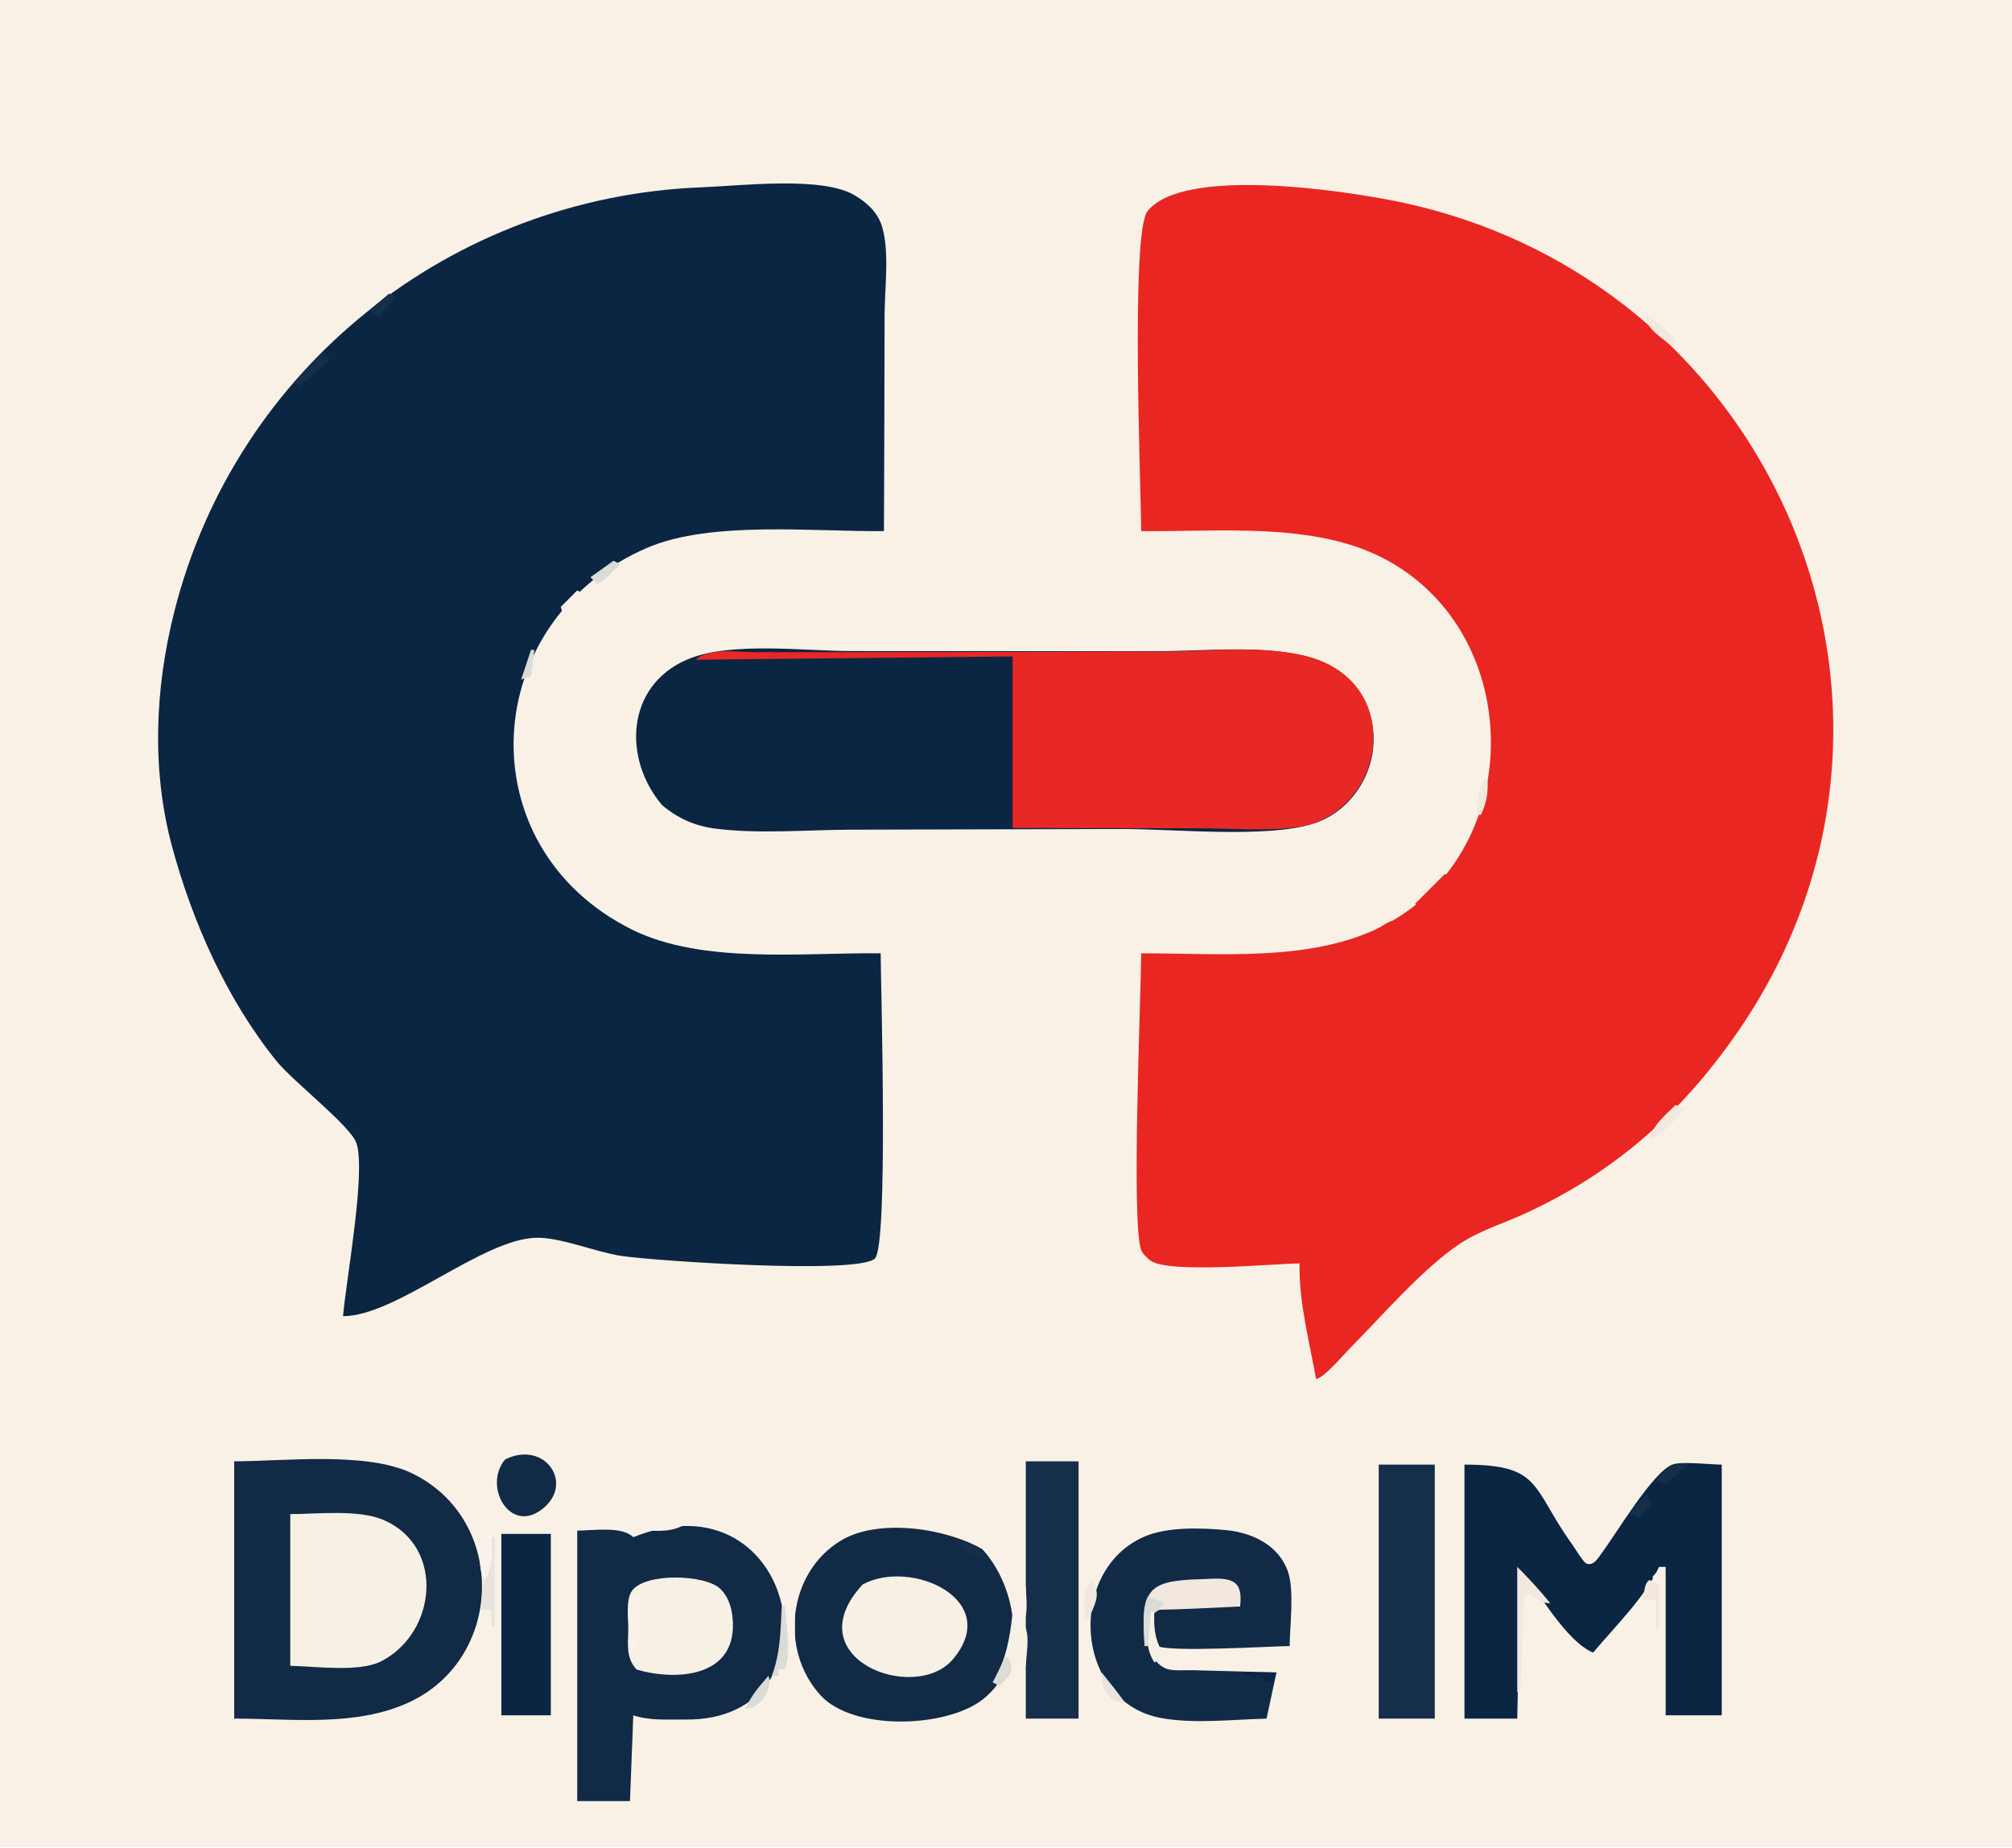
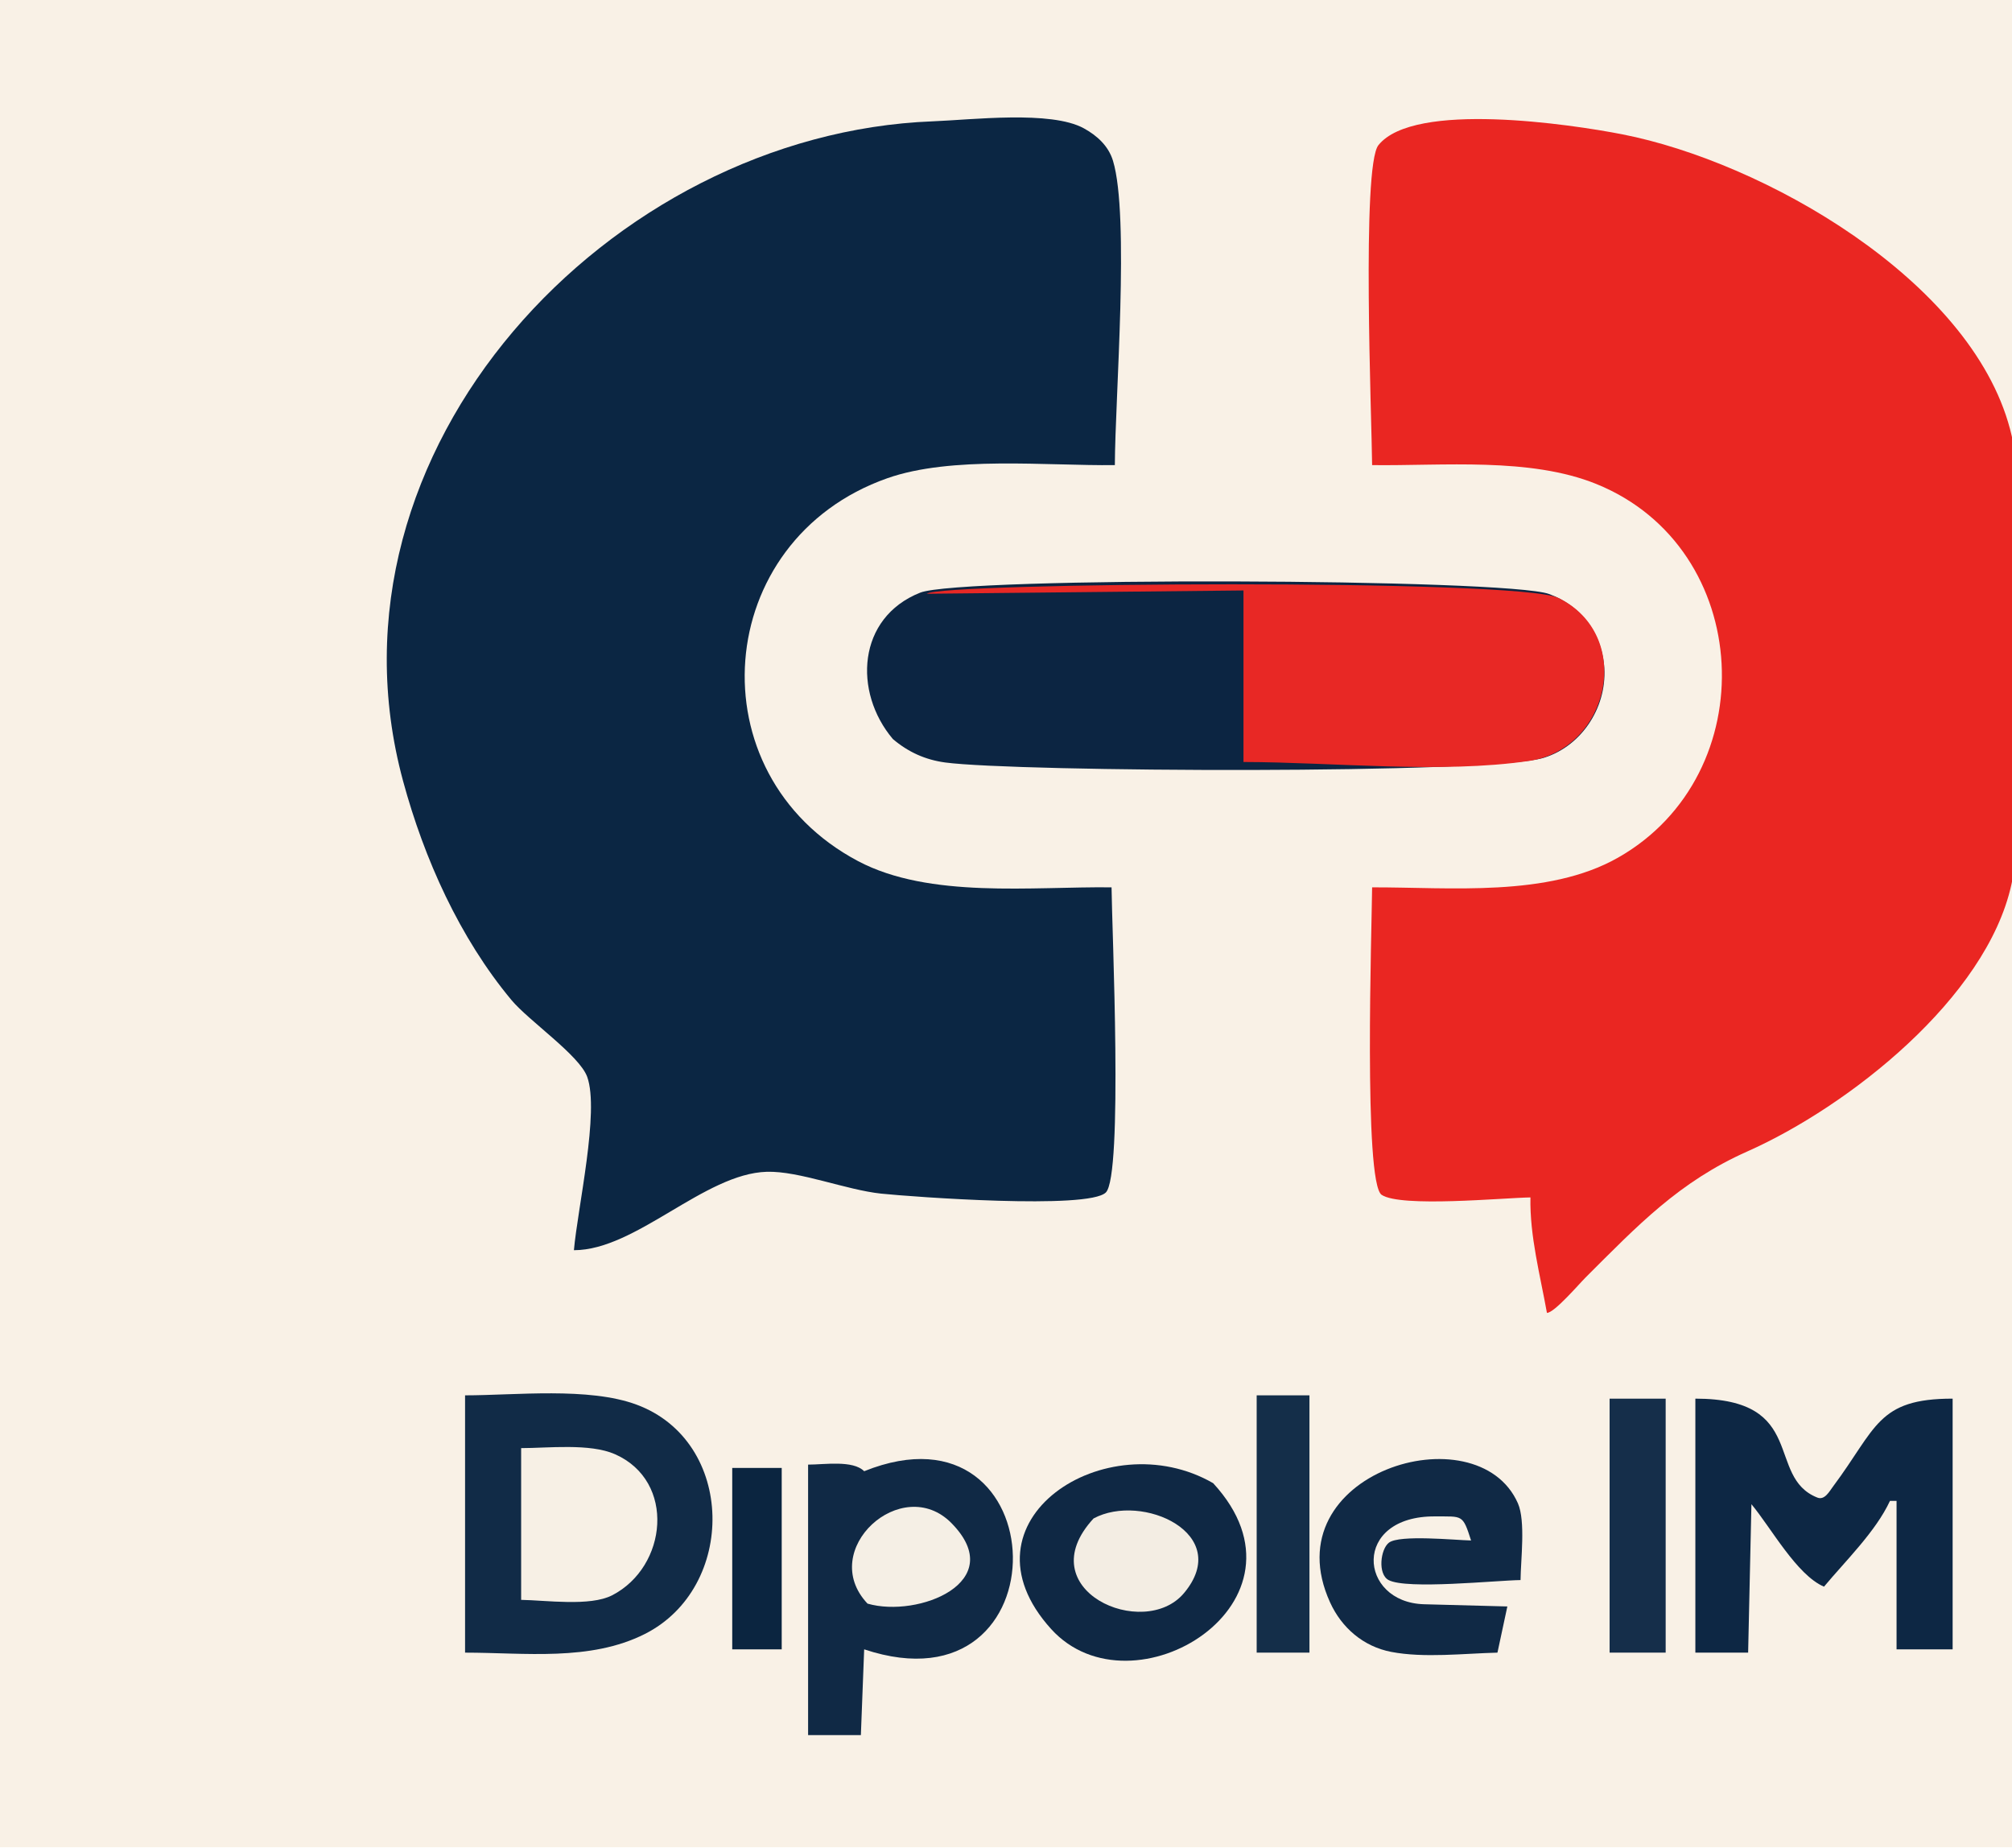
<svg xmlns="http://www.w3.org/2000/svg" version="1.1" width="610" height="560">
-   <path d="M0,560C0,373.33,0,186.67,0,0C203.33,0,406.67,0,610,0c0,186.67,0,373.33,0,560c-203.33,0-406.67,0-610,0Z" fill="#FAF1E6" />
-   <path d="M104,399c1.02-11.54,7.04-44.16,4.03-52.55c-1.88-5.22-19.27-18.68-24.2-24.79c-15.01-18.59-25.39-41.91-31.62-64.87c-6.32-23.27-5.24-48.15,.64-71.39c18.71-73.96,84.1-125.7,159.92-128.62c11.95-.46,36.49-3.45,46.33,2.41c3.82,2.27,7.02,5.18,8.34,9.56c2.29,7.54,.76,18.93,.75,26.94c-.03,21.77-.11,43.54-.19,65.31c-21.11,.26-52.32-3.25-71.69,5.03c-51.22,21.91-55.37,90.83-4.44,115.9c21.21,10.43,51.82,6.79,75.13,7.07c.09,11.28,2.33,88.54-1.74,92.51c-5.05,4.94-67.11,.7-76.91-.78c-7.79-1.17-18.51-5.72-25.87-5.5C146.01,375.7,120.12,399,104,399Z" fill="#0B2643" />
-   <path d="M394,383c-8.29,.13-39.33,3.12-45.12-.79c-.9-.61-2.49-2.21-2.88-3.21c-3.07-7.89-.11-76.41,0-90c23.53-.05,51.16,2.72,72.77-8.05c44-21.93,44.23-88.51,1.23-111.41c-21.47-11.44-50.3-8.24-74-8.54c-.1-13.5-3.25-90.54,1.91-96.99c10.96-13.71,60.08-6.14,75.76-2.92C538.75,84.71,594.28,216.55,526.16,313.8c-16.88,24.11-36.93,41.71-63.72,54.05c-6.54,3.01-13.91,5.24-19.91,9.24c-11.28,7.54-23.51,21.83-33.23,31.6c-1.8,1.81-8.12,9.31-10.3,9.31c-2.07-11.54-5.23-23.28-5-35Z" fill="#EA2622" />
-   <path d="M200.7,244.04c-11.83-13.97-11-35.95,7.42-44.01c12.97-5.68,35.57-2.65,49.85-2.66c30.65-.01,61.3,.04,91.95,.06c14.59,.01,33.04-2.09,47.07,1.79c10.66,2.94,18.11,10.99,19.31,22.14c1.32,12.3-6.36,24.64-18.16,28.34c-14.25,4.49-42.22,1.58-57.97,1.61c-27.34,.06-54.68,.16-82.01,.21c-13.43,.02-28.33,1.41-41.58-.37c-6.04-.81-11.23-3.16-15.88-7.11Z" fill="#0B2643" />
-   <path d="M211,200c3.72-3.72,12.67-2.29,17.66-2.29c41.3,.02,82.62-.09,123.93-.18c14.81-.03,36.43-2.83,49.87,3.73c23.11,11.29,15.63,45.84-8.94,49.43c-9.47,1.38-20.18,.41-29.8,.4c-18.91-.03-37.81-.06-56.72-.09c0-17.33,0-34.67,0-52c-32,.33-64,.67-96,1Z" fill="#E82825" />
-   <path d="M71,521c0-26,0-52,0-78c14.82,0,40.16-3.06,53.99,3.67c28.9,14.07,27.85,56.25-1.19,69.49C107.61,523.54,88.46,521,71,521Z" fill="#112A46" />
-   <path d="M461,476c-.33,15-.67,30-1,45c-5.33,0-10.67,0-16,0c0-25.67,0-51.33,0-77c23.6,0,20.22,6.92,32.67,24.2c.73,1.01,3.36,5.42,4.33,5.8c2.2,.87,3.64-1.89,4.72-3.33c4.35-5.82,15.27-24.28,21.28-26.67c2.71-1.08,11.67,0,15,0c0,25.33,0,50.67,0,76c-5.67,0-11.33,0-17,0c0-15,0-30,0-45c-.66,0-1.32,0-2,0c-4.31,9.28-13.42,18.12-20,26c-8.25-3.5-16.1-17.92-22-25Z" fill="#0B2643" />
-   <path d="M192,520c-.33,8.67-.67,17.33-1,26c-5.33,0-10.67,0-16,0c0-27.33,0-54.67,0-82c4.96,0,13.58-1.42,17,2c50.29-20.2,64.37,55.95,15.68,55.28c-5.3-.07-10.6,.41-15.68-1.28Zm105.81-50.37c10.8,11.72,14.21,34.63,.09,45.6c-11.11,8.62-39.26,9.59-49.2-1.37c-12.43-13.71-9.81-37.2,6.3-46.86c11.4-6.84,31.83-3.72,42.81,2.63ZM376,487c-2.57-8.05-2.57-7.23-10.85-7.3c-3.57-.03-8.76-.95-12.02,.45c-7.77,3.33-7.77,23.26,.87,25.85c2,.6,5.57,.26,7.74,.33c8.42,.24,16.84,.45,25.26,.67c-1,4.67-2,9.33-3,14c-10.2,.25-22.26,1.69-32.23-.23c-26.13-5.04-28.37-44.75-4.85-54.93c7.05-3.04,17.15-2.69,24.71-1.99c7.97,.74,16.12,4.54,18.88,12.68c1.94,5.7,.54,16.28,.49,22.47c-5.94,.08-36.39,1.93-40,0c-1.9-1.01-2.26-6.02-2.11-7.85c.56-6.91,21.77-4.27,27.11-4.15Z" fill="#112A46" />
-   <path d="M88,459c8.08,0,20.83-1.52,28.46,1.85c18.53,8.19,15.9,34.14-.88,42.77c-6.68,3.44-20.07,1.5-27.58,1.38c0-15.33,0-30.67,0-46Z" fill="#F6F0E5" />
-   <path d="M311,521c0-26,0-52,0-78c5.33,0,10.67,0,16,0c0,26,0,52,0,78c-5.33,0-10.67,0-16,0Zm107,0c0-25.67,0-51.33,0-77c5.67,0,11.33,0,17,0c0,25.67,0,51.33,0,77c-5.67,0-11.33,0-17,0Z" fill="#152E4A" />
-   <path d="M261.55,480.32c14.71-7.93,42.44,4.65,27.43,22.61c-11.49,13.76-48.16-.15-27.43-22.61Z" fill="#F6F0E5" />
-   <path d="M152,520c0-18.33,0-36.67,0-55c5,0,10,0,15,0c0,18.33,0,36.67,0,55c-5,0-10,0-15,0Z" fill="#0B2643" />
-   <path d="M193.02,506.14c-3.16-3.35-2.67-7.39-2.55-11.66c.1-3.4-.84-9.16,1.02-12.05c3.68-5.75,22.51-5.25,27.02-.65c2.7,2.75,3.56,6.48,3.69,10.2c.59,16.4-17.01,17.67-29.18,14.16Z" fill="#F6F0E5" />
-   <path d="M153.13,442.44c12.13-6.07,21.45,7.65,10.86,15.35c-9.6,6.98-17.54-7.31-10.86-15.35Z" fill="#112A46" />
-   <path d="M347,499c-.91-17.11,.35-19.9,17.79-20.29c2.86-.07,7.81-.75,10,1.5c1.62,1.66,1.38,4.7,1.21,6.79c-8.98,.38-18.02,1-27,1c-.33,3.67-.67,7.33-1,11c-.33,0-.66,0-1,0Z" fill="#F2E8DF" />
-   <path d="M311,505c-.99-.66-1.98-1.32-3-2c-1.17,3.32-2.3,5.67-5,8c-.66-.33-1.32-.66-2-1c4.08-6.94,5.09-13.11,6-21c6.26,3.41,4.32,9.76,4,16Z" fill="#F6F0E5" />
-   <path d="M460,475c3.63,3.63,6.79,7.06,10,11c-4.72,0-3.28-3-8-3c-.33,10-.67,20-1,30c-.33,0-.66,0-1,0c0-12.67,0-25.33,0-38Z" fill="#F2E8DF" />
-   <path d="M149,488c-.99,0-1.98,0-3,0c-.28-8.41,2.35-13.84,3-22c.33,0,.66,0,1,0c0,9,0,18,0,27c-.33,0-.66,0-1,0c0-1.65,0-3.3,0-5Z" fill="#E8E3DC" />
-   <path d="M504,516c-.33,0-.66,0-1,0c-.27-11.05,1.43-27.7-2-38c1.05-1.05,1.45-2,3-2c0,13.33,0,26.67,0,40ZM241,501c-.99-.33-1.98-.66-3-1c-.33-5.67-.67-11.33-1-17c2.1-1.05,1.9-1.05,4,0c0,6,0,12,0,18Z" fill="#FAF2EA" />
-   <path d="M234,508c2.62-6.83,2.65-13.79,3-21c.33,0,.66,0,1,0c.44,5.88,1.89,13.34,0,19c-.66,0-1.32,0-2,0c0,.66,0,1.32,0,2c-.66,0-1.32,0-2,0Z" fill="#DBDBD7" />
-   <path d="M191,501c0-5.67,0-11.33,0-17c.99,0,1.98,0,3,0c-.18,4.22,.65,15.17-3,17Z" fill="#FAF2EA" />
-   <path d="M348,487c.33,.17,.33,.17,2,1c-.29,5.57,.08,9.13,3,14c-.99,.66-1.98,1.32-3,2c-3.27-4.9-2.13-11.38-2-17Z" fill="#F6F0E5" />
-   <path d="M147,479c-2.21-2.21-2.26-14,2-14c.18,5.15,.74,9.38-2,14Zm161,17c-.33-4-.67-8-1-12c.66,0,1.32,0,2,0c.33-.99,.66-1.98,1-3c.33,0,.66,0,1,0c.3,6.47,1.05,9.6-3,15Z" fill="#FAF2EA" />
-   <path d="M511,336c-2.59,2.69-7.26,9-11,9c1.65-4.29,4.74-6.88,8-10c.99,.33,1.98,.66,3,1ZM498,485c.88-4.87,.88-4.87,2-6c.99,.33,1.98,.66,3,1c0,4.67,0,9.33,0,14c-.33,0-.66,0-1,0c0-2.97,0-5.94,0-9c-1.32,0-2.64,0-4,0Z" fill="#F2E8DF" />
-   <path d="M429,274c3-3,6-6,9-9c.99,.33,1.98,.66,3,1c-3,3-6,6-9,9c-.99-.33-1.98-.66-3-1Z" fill="#EA2622" />
-   <path d="M349,488c-.33,3.67-.67,7.33-1,11c-.33,0-.66,0-1,0c-.06-4.51-1.02-10.96,1-15c.83,.33,.83,.33,5,2c-.99,.99-1.98,1.98-3,3c-.33-.33-.66-.66-1-1Z" fill="#DBDBD7" />
-   <path d="M89,116c3-3,6-6,9-9c.66,.66,1.32,1.32,2,2c-3,2.67-6,5.33-9,8c-.66-.33-1.32-.66-2-1Z" fill="#152E4A" />
-   <path d="M233,508c1.33,4-2.34,10-7,10c1.67-3.94,4.23-6.79,7-10Z" fill="#DBDBD7" />
-   <path d="M334,507c2.39,2.96,4.74,5.94,7,9c-5.31,0-7-4.11-7-9Z" fill="#E8E3DC" />
-   <path d="M208,462c-4.12,2.35-7.46,2.15-12,2c3.52-4.43,7.1-2.85,12-2Z" fill="#FAF2EA" />
-   <path d="M512,444c-2.44,1.92-4.8,3.8-7,6c-.99-.33-1.98-.66-3-1c3.41-3.9,4.63-5.77,10-5Z" fill="#152E4A" />
-   <path d="M188,171c-4.75,4.88-4.75,4.88-7,6c-.66-.66-1.32-1.32-2-2c2.31-1.65,4.62-3.3,7-5c.66,.33,1.32,.66,2,1ZM305,502c3.41,3.41,1.24,6.19-2,9c-.66-.33-1.32-.66-2-1c1.32-2.64,2.64-5.28,4-8Z" fill="#DBDBD7" />
-   <path d="M331,479c3.05,4.57,.88,7.17-1,12c-.33,0-.66,0-1,0c-.29-8.57-.29-8.57,2-12Z" fill="#F2E8DF" />
-   <path d="M300,473c-2.44-.38-10-3.39-10-6c4.83,.41,6.83,2.46,10,6Z" fill="#152E4A" />
-   <path d="M414,284c7.5-5,7.5-5,10-5c-1.71,5.14-5.03,5.28-10,5Z" fill="#EA2622" />
-   <path d="M499,96c3.82,1.56,6.19,4.04,9,7c-.33,.66-.66,1.32-1,2c-2.78-2.32-8-5.38-8-9Z" fill="#F2E8DF" />
-   <path d="M112,94c1.98-1.65,3.96-3.3,6-5c.66,.33,1.32,.66,2,1c-1.65,1.98-3.3,3.96-5,6c-.99-.66-1.98-1.32-3-2ZM494,459c1.65-1.98,3.3-3.96,5-6c.66,.99,1.32,1.98,2,3c-1.32,1.32-2.64,2.64-4,4c-.99-.33-1.98-.66-3-1Z" fill="#152E4A" />
-   <path d="M387,507c-.33,.99-.66,1.98-1,3c-.99,0-1.98,0-3,0c0-.66,0-1.32,0-2c-1.98,0-3.96,0-6,0c0-.33,0-.66,0-1c3.3,0,6.6,0,10,0Z" fill="#0B2643" />
-   <path d="M451,236c.2,4.22-.2,7.17-2,11c-.33,0-.66,0-1,0c-.2-4.22,.2-7.17,2-11c.33,0,.66,0,1,0Z" fill="#F2E8DF" />
-   <path d="M158,206c.99-2.97,1.98-5.94,3-9c.33,0,.66,0,1,0c-.33,2.64-.66,5.28-1,8c-.99,.33-1.98,.66-3,1Z" fill="#DBDBD7" />
-   <path d="M171,187c-.33-.99-.66-1.98-1-3c1.65-1.65,3.3-3.3,5-5c.66,.33,1.32,.66,2,1c-1.98,2.31-3.96,4.62-6,7Z" fill="#FAF2EA" />
+   <path d="M0,560C0,373.33,0,186.67,0,0C203.33,0,406.67,0,610,0c0,186.67,0,373.33,0,560c-203.33,0-406.67,0-610,0Z" fill="#F9F1E6" />
+   <path d="M174,379c1.13-12.81,7.8-42.07,4.03-52.55c-2.35-6.52-17.72-16.99-22.97-23.29c-15.7-18.84-26.46-42.8-32.85-66.37C94.92,136.22,184.93,40.55,282.77,36.78c11.93-.46,35.84-3.36,45.83,2.12c4.01,2.2,7.48,5.35,8.84,9.85c5.08,16.77,.64,71.73,.56,92.25c-20.72,.25-49.54-2.87-68.99,3.98c-53.19,18.74-58.65,89.7-8.86,116.07c21.64,11.46,52.83,7.66,76.85,7.95c.1,12.18,3.54,87.36-1.74,92.51c-5.34,5.23-58.54,1.33-68.11,.34c-10.64-1.12-24.87-6.91-34.67-6.62C213.54,355.77,192.8,379,174,379Z" fill="#0B2643" />
+   <path d="M464,363c-8.29,.13-39.33,3.12-45.12-.79c-5.52-3.73-2.98-81.17-2.88-93.21c23.64-.05,53.26,3.06,74.5-8.97c44.63-25.28,41.42-93.89-6.53-113.31c-20.12-8.15-46.48-5.45-67.97-5.72c-.1-13.5-3.25-90.54,1.91-96.99c10.78-13.48,58.45-6.31,73.89-3.3c42.72,8.33,105.57,43.98,117.59,89.31c5.57,21.02,1.9,49.92,2.01,71.91c.11,20.99,2.92,45.83-1.59,66.26c-7.6,34.44-49.42,67.26-80.05,80.87c-20.67,9.19-33.17,22.36-49.08,38.25C478.73,389.25,471.25,398,469,398c-2.07-11.54-5.23-23.28-5-35Z" fill="#EA2622" />
+   <path d="M270.7,224.04c-12.07-14.26-10.82-36.81,8.29-44.38c12.3-4.87,177.81-4.33,190.68,.42c9.35,3.44,15.56,11.34,16.63,21.28c1.32,12.3-6.36,24.64-18.16,28.34c-16.16,5.09-160.02,4.34-181.56,1.45c-6.04-.81-11.23-3.16-15.88-7.11Z" fill="#0C2542" />
+   <path d="M281,180c3.4-3.4,179.31-4.67,191.46,1.26c23.11,11.29,15.63,45.84-8.94,49.43c-26.74,3.9-59.19,.36-86.52,.31c0-17.33,0-34.67,0-52c-32,.33-64,.67-96,1Z" fill="#E82825" />
+   <path d="M141,501c0-26,0-52,0-78c15.2,0,37.41-2.57,51.97,2.81c30.13,11.14,30.45,55.48,2.5,69.55C178.87,503.71,159.1,501,141,501Z" fill="#112B47" />
+   <path d="M531,456c-.33,15-.67,30-1,45c-5.33,0-10.67,0-16,0c0-25.67,0-51.33,0-77c34.23,0,21.2,23.75,37,30c2.2,.87,3.64-1.89,4.72-3.33C568.98,432.93,569.1,424,592,424c0,25.33,0,50.67,0,76c-5.67,0-11.33,0-17,0c0-15,0-30,0-45c-.66,0-1.32,0-2,0c-4.31,9.28-13.42,18.12-20,26c-8.25-3.5-16.1-17.92-22-25Z" fill="#0D2744" />
+   <path d="M262,500c-.33,8.67-.67,17.33-1,26c-5.33,0-10.67,0-16,0c0-27.33,0-54.67,0-82c4.96,0,13.58-1.42,17,2c58.82-23.62,61.41,74.47,0,54Z" fill="#102945" />
+   <path d="M367.81,449.63c33.19,36.02-24.51,71.36-49.11,44.23c-29.71-32.76,16.75-62.93,49.11-44.23Z" fill="#0F2844" />
+   <path d="M446,467c-2.57-8.05-2.57-7.23-10.85-7.3c-25.35-.2-23.33,26.06-3.41,26.63c8.42,.24,16.84,.45,25.26,.67c-1,4.67-2,9.33-3,14c-10.2,.25-22.26,1.69-32.23-.23c-8.41-1.63-15-7.27-18.52-15.01c-17.85-39.23,44.57-58.12,56.95-30.03c2.37,5.39,.85,17.19,.8,23.27c-7.38,.1-34.5,2.94-40,0c-3.35-1.79-2.48-9.37,.1-11.34c3.23-2.47,20.17-.76,24.9-.66Z" fill="#102945" />
+   <path d="M158,439c8.08,0,20.83-1.52,28.46,1.85c18.53,8.19,15.9,34.14-.88,42.77c-6.68,3.44-20.07,1.5-27.58,1.38c0-15.33,0-30.67,0-46Z" fill="#F7F0E5" />
+   <path d="M488,501c0-25.67,0-51.33,0-77c5.67,0,11.33,0,17,0c0,25.67,0,51.33,0,77c-5.67,0-11.33,0-17,0Z" fill="#152E4A" />
+   <path d="M381,501c0-26,0-52,0-78c5.33,0,10.67,0,16,0c0,26,0,52,0,78c-5.33,0-10.67,0-16,0Z" fill="#142E49" />
+   <path d="M331.55,460.32c14.71-7.93,42.44,4.65,27.43,22.61c-12.19,14.59-47.37-1.01-27.43-22.61Z" fill="#F3EDE3" />
+   <path d="M222,500c0-18.33,0-36.67,0-55c5,0,10,0,15,0c0,18.33,0,36.67,0,55c-5,0-10,0-15,0Z" fill="#0B2540" />
+   <path d="M263.02,486.14c-15.35-16.25,10.47-39.68,25.49-24.36c17.47,17.8-10.13,28.79-25.49,24.36Z" fill="#F5EFE5" />
</svg>
